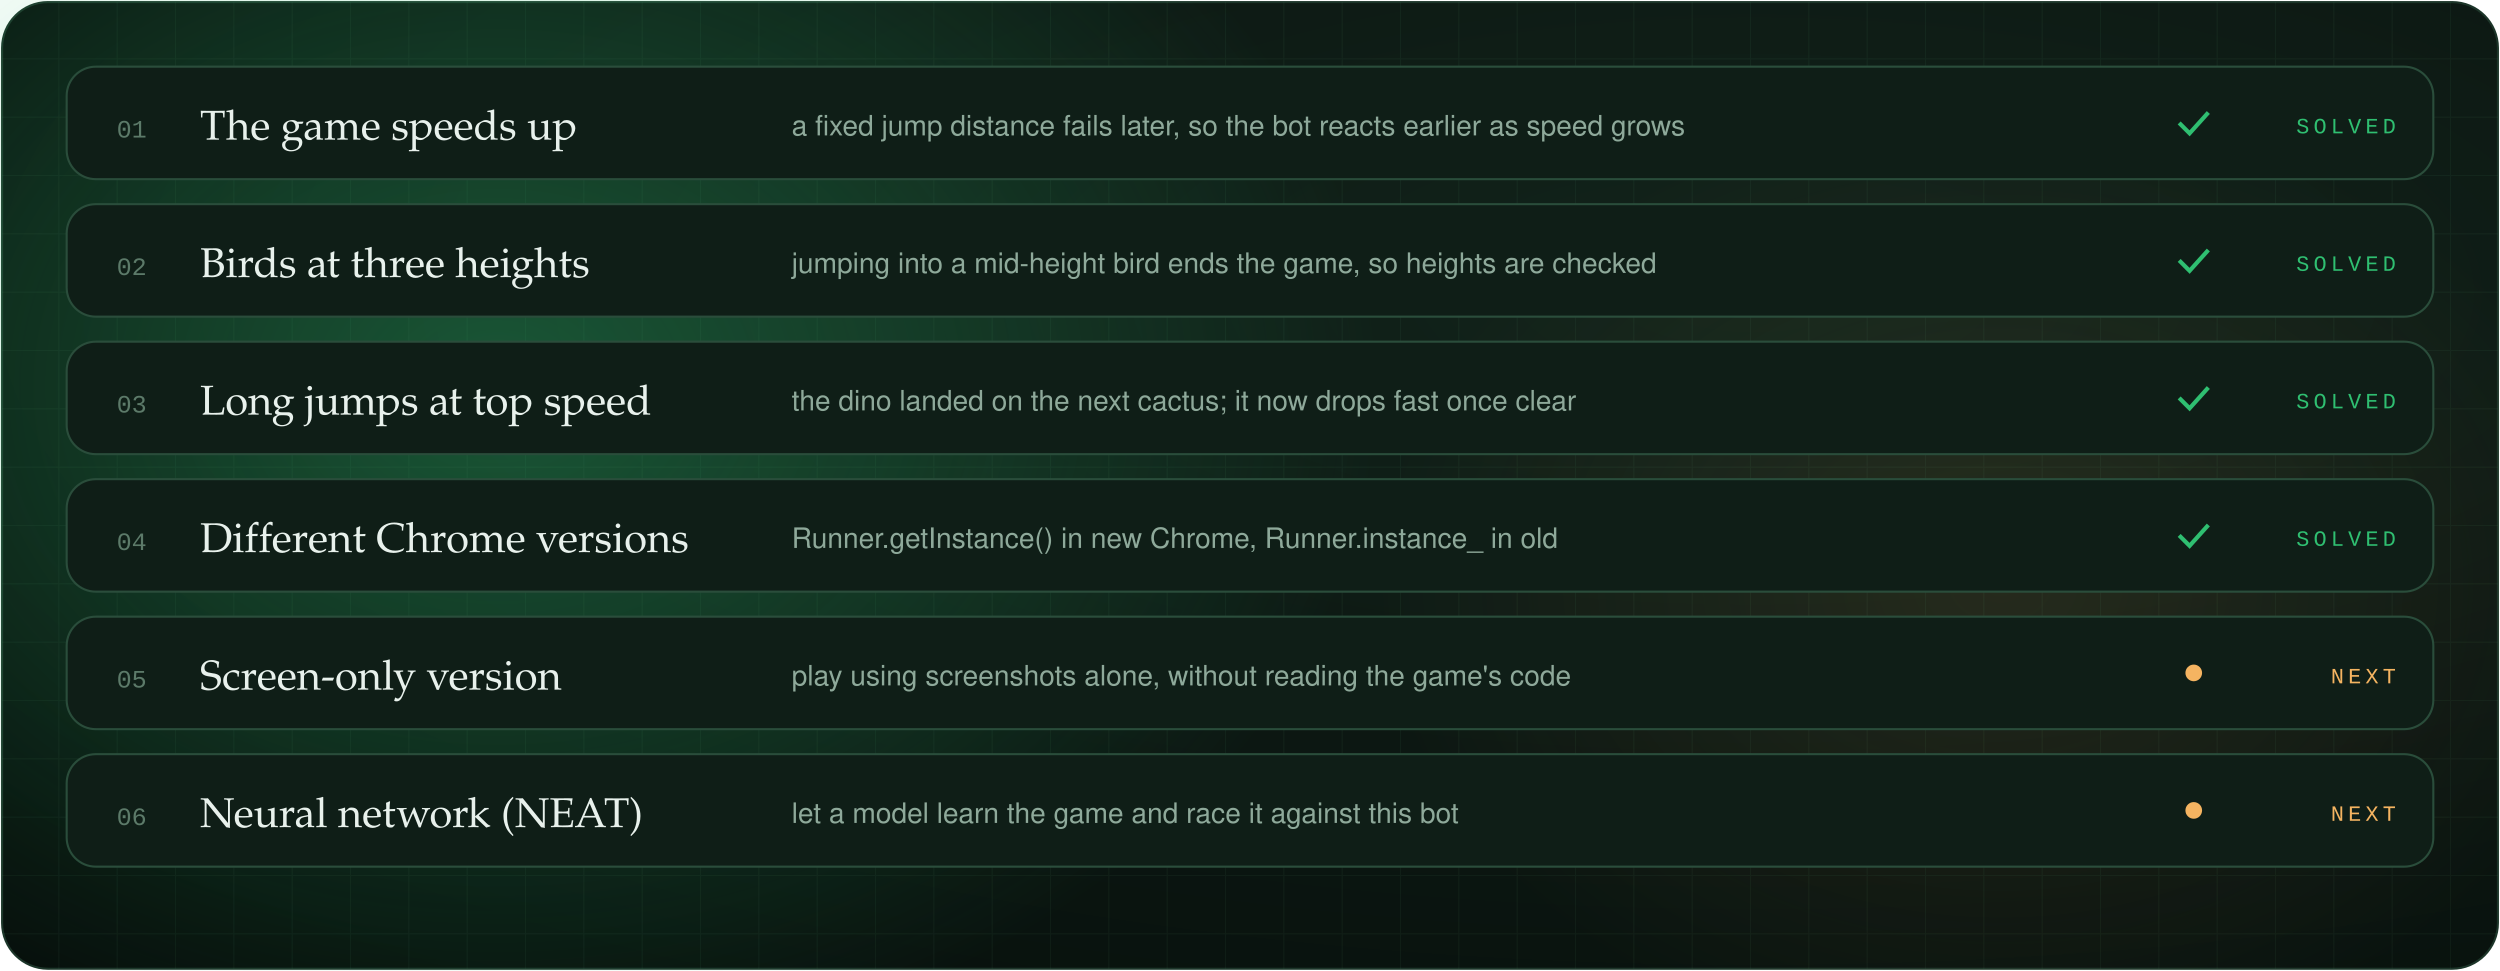
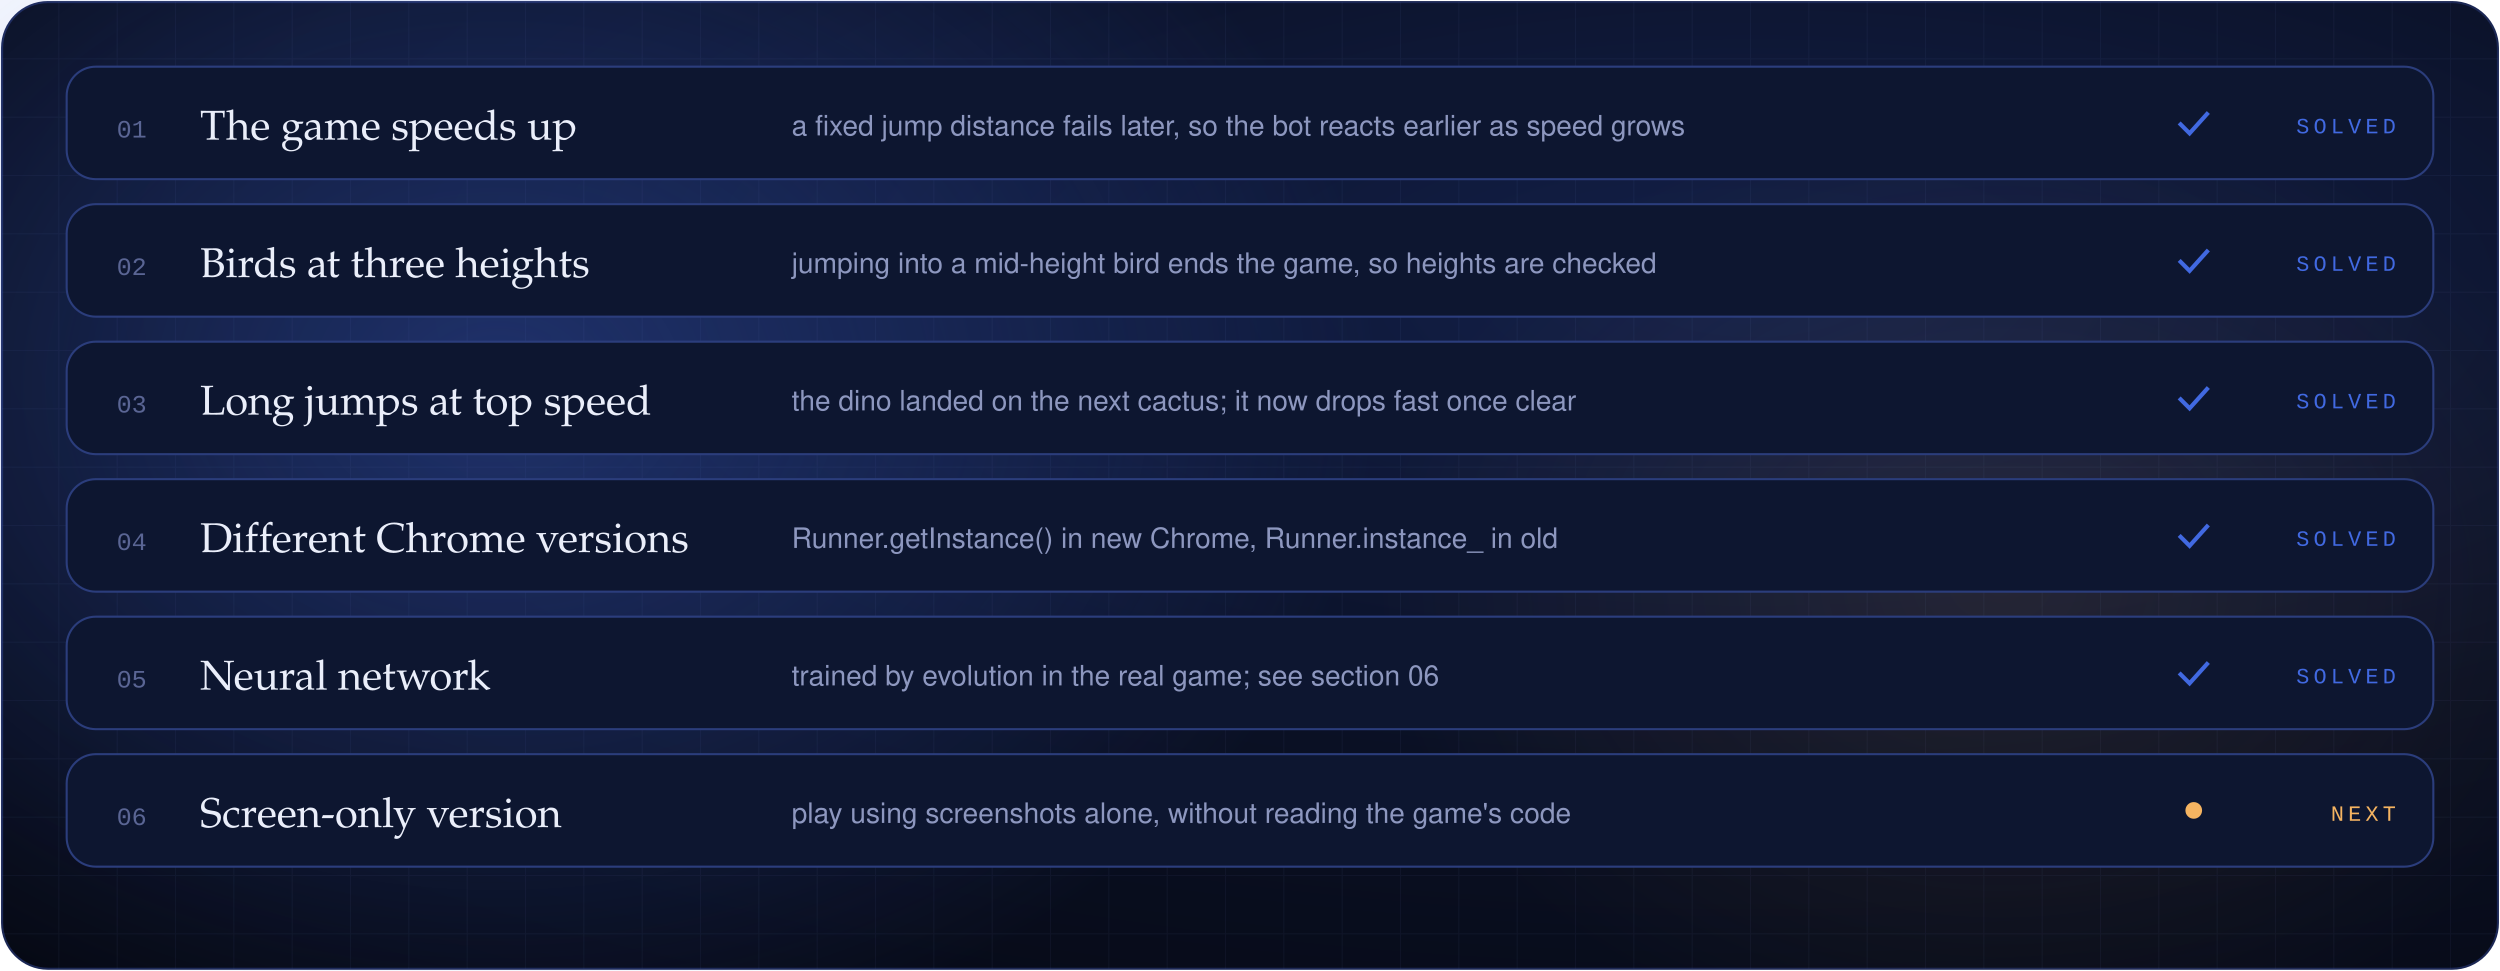
<svg xmlns="http://www.w3.org/2000/svg" viewBox="0 0 1200 466" width="1200" height="466" role="img" aria-labelledby="les-t les-d">
  <style>
.serif{font-family:'Iowan Old Style','Palatino Linotype',Palatino,Georgia,'Times New Roman',serif}
.sans{font-family:-apple-system,BlinkMacSystemFont,'Segoe UI',Helvetica,Arial,sans-serif}
.mono{font-family:ui-monospace,SFMono-Regular,Menlo,Consolas,'Liberation Mono',monospace}
.twinkle{animation:tw 4s ease-in-out infinite}
@keyframes tw{0%,100%{opacity:.15}50%{opacity:.9}}
.pulse{animation:pl 2.4s ease-in-out infinite;transform-box:fill-box;transform-origin:center}
@keyframes pl{0%,100%{opacity:.55;transform:scale(1)}50%{opacity:1;transform:scale(1.35)}}
.float{animation:fl 6s ease-in-out infinite}
@keyframes fl{0%,100%{transform:translateY(0)}50%{transform:translateY(-6px)}}
.fadein{animation:fi 1.2s ease-out both}
@keyframes fi{from{opacity:0;transform:translateY(8px)}to{opacity:1;transform:none}}
</style>
  <defs>
    <radialGradient id="les-bg" cx="70%" cy="30%" r="90%">
-       <stop offset="0" stop-color="#12241B" />
-       <stop offset=".55" stop-color="#0C1712" />
-       <stop offset="1" stop-color="#07100C" />
+       <stop offset="0" stop-color="#13204A" />
+       <stop offset=".55" stop-color="#0A1024" />
+       <stop offset="1" stop-color="#060914" />
    </radialGradient>
    <radialGradient id="les-glowA" cx="50%" cy="50%" r="50%">
-       <stop offset="0" stop-color="#2FBF71" stop-opacity=".38" />
-       <stop offset="1" stop-color="#2FBF71" stop-opacity="0" />
+       <stop offset="0" stop-color="#4169E1" stop-opacity=".38" />
+       <stop offset="1" stop-color="#4169E1" stop-opacity="0" />
    </radialGradient>
    <radialGradient id="les-glowB" cx="50%" cy="50%" r="50%">
      <stop offset="0" stop-color="#F5B461" stop-opacity=".10" />
      <stop offset="1" stop-color="#F5B461" stop-opacity="0" />
    </radialGradient>
    <linearGradient id="les-silver" x1="0" y1="0" x2="1" y2="0">
      <stop offset="0" stop-color="#FFFFFF" />
-       <stop offset=".5" stop-color="#C3D6CB" />
-       <stop offset="1" stop-color="#7FE0A8" />
+       <stop offset=".5" stop-color="#C4CCE8" />
+       <stop offset="1" stop-color="#8EA8FF" />
    </linearGradient>
    <linearGradient id="les-rule" x1="0" y1="0" x2="1" y2="0">
-       <stop offset="0" stop-color="#7FE0A8" stop-opacity="0" />
-       <stop offset=".25" stop-color="#7FE0A8" stop-opacity=".8" />
-       <stop offset="1" stop-color="#7FE0A8" stop-opacity="0" />
+       <stop offset="0" stop-color="#8EA8FF" stop-opacity="0" />
+       <stop offset=".25" stop-color="#8EA8FF" stop-opacity=".8" />
+       <stop offset="1" stop-color="#8EA8FF" stop-opacity="0" />
    </linearGradient>
    <pattern id="les-grid" width="28" height="28" patternUnits="userSpaceOnUse">
-       <path d="M28 0H0V28" fill="none" stroke="#7FE0A8" stroke-opacity=".05" />
+       <path d="M28 0H0V28" fill="none" stroke="#8EA8FF" stroke-opacity=".05" />
    </pattern>
  </defs>
-   <rect x="1" y="1" width="1198" height="464" rx="22" fill="url(#les-bg)" stroke="#1C3529" />
+   <rect x="1" y="1" width="1198" height="464" rx="22" fill="url(#les-bg)" stroke="#1B2754" />
  <rect x="1" y="1" width="1198" height="464" rx="22" fill="url(#les-grid)" />
  <ellipse cx="240" cy="186" rx="420" ry="326" fill="url(#les-glowA)" />
  <ellipse cx="960" cy="280" rx="300" ry="233" fill="url(#les-glowB)" />
-   <rect x="32" y="32" width="1136" height="54" rx="14" fill="#0F1E17" stroke="#2A4D3B" />
-   <text x="56" y="66" class="mono" font-size="12" fill="#5C7A69" text-anchor="start">01</text>
-   <text x="96" y="67" class="serif" font-size="20" fill="#E8F1EC" text-anchor="start">The game speeds up</text>
-   <text x="380" y="65" class="sans" font-size="13.5" fill="#8EA99A" text-anchor="start">a fixed jump distance fails later, so the bot reacts earlier as speed grows</text>
-   <path d="M1046 59l5 5 9-10" fill="none" stroke="#2FBF71" stroke-width="2" />
-   <text x="1150" y="64" class="mono" font-size="10.5" fill="#2FBF71" text-anchor="end" letter-spacing="2">SOLVED</text>
-   <rect x="32" y="98" width="1136" height="54" rx="14" fill="#0F1E17" stroke="#2A4D3B" />
-   <text x="56" y="132" class="mono" font-size="12" fill="#5C7A69" text-anchor="start">02</text>
-   <text x="96" y="133" class="serif" font-size="20" fill="#E8F1EC" text-anchor="start">Birds at three heights</text>
-   <text x="380" y="131" class="sans" font-size="13.5" fill="#8EA99A" text-anchor="start">jumping into a mid-height bird ends the game, so heights are checked</text>
-   <path d="M1046 125l5 5 9-10" fill="none" stroke="#2FBF71" stroke-width="2" />
-   <text x="1150" y="130" class="mono" font-size="10.5" fill="#2FBF71" text-anchor="end" letter-spacing="2">SOLVED</text>
-   <rect x="32" y="164" width="1136" height="54" rx="14" fill="#0F1E17" stroke="#2A4D3B" />
-   <text x="56" y="198" class="mono" font-size="12" fill="#5C7A69" text-anchor="start">03</text>
-   <text x="96" y="199" class="serif" font-size="20" fill="#E8F1EC" text-anchor="start">Long jumps at top speed</text>
-   <text x="380" y="197" class="sans" font-size="13.5" fill="#8EA99A" text-anchor="start">the dino landed on the next cactus; it now drops fast once clear</text>
-   <path d="M1046 191l5 5 9-10" fill="none" stroke="#2FBF71" stroke-width="2" />
-   <text x="1150" y="196" class="mono" font-size="10.5" fill="#2FBF71" text-anchor="end" letter-spacing="2">SOLVED</text>
-   <rect x="32" y="230" width="1136" height="54" rx="14" fill="#0F1E17" stroke="#2A4D3B" />
-   <text x="56" y="264" class="mono" font-size="12" fill="#5C7A69" text-anchor="start">04</text>
-   <text x="96" y="265" class="serif" font-size="20" fill="#E8F1EC" text-anchor="start">Different Chrome versions</text>
-   <text x="380" y="263" class="sans" font-size="13.5" fill="#8EA99A" text-anchor="start">Runner.getInstance() in new Chrome, Runner.instance_ in old</text>
-   <path d="M1046 257l5 5 9-10" fill="none" stroke="#2FBF71" stroke-width="2" />
-   <text x="1150" y="262" class="mono" font-size="10.5" fill="#2FBF71" text-anchor="end" letter-spacing="2">SOLVED</text>
-   <rect x="32" y="296" width="1136" height="54" rx="14" fill="#0F1E17" stroke="#2A4D3B" />
-   <text x="56" y="330" class="mono" font-size="12" fill="#5C7A69" text-anchor="start">05</text>
-   <text x="96" y="331" class="serif" font-size="20" fill="#E8F1EC" text-anchor="start">Screen-only version</text>
-   <text x="380" y="329" class="sans" font-size="13.5" fill="#8EA99A" text-anchor="start">play using screenshots alone, without reading the game's code</text>
-   <circle class="pulse" cx="1053" cy="323" r="4" fill="#F5B461" />
-   <text x="1150" y="328" class="mono" font-size="10.5" fill="#F5B461" text-anchor="end" letter-spacing="2">NEXT</text>
-   <rect x="32" y="362" width="1136" height="54" rx="14" fill="#0F1E17" stroke="#2A4D3B" />
-   <text x="56" y="396" class="mono" font-size="12" fill="#5C7A69" text-anchor="start">06</text>
-   <text x="96" y="397" class="serif" font-size="20" fill="#E8F1EC" text-anchor="start">Neural network (NEAT)</text>
-   <text x="380" y="395" class="sans" font-size="13.5" fill="#8EA99A" text-anchor="start">let a model learn the game and race it against this bot</text>
+   <rect x="32" y="32" width="1136" height="54" rx="14" fill="#0D1630" stroke="#2B3D7C" />
+   <text x="56" y="66" class="mono" font-size="12" fill="#5A6594" text-anchor="start">01</text>
+   <text x="96" y="67" class="serif" font-size="20" fill="#EAEEFA" text-anchor="start">The game speeds up</text>
+   <text x="380" y="65" class="sans" font-size="13.5" fill="#8D97BF" text-anchor="start">a fixed jump distance fails later, so the bot reacts earlier as speed grows</text>
+   <path d="M1046 59l5 5 9-10" fill="none" stroke="#4169E1" stroke-width="2" />
+   <text x="1150" y="64" class="mono" font-size="10.5" fill="#4169E1" text-anchor="end" letter-spacing="2">SOLVED</text>
+   <rect x="32" y="98" width="1136" height="54" rx="14" fill="#0D1630" stroke="#2B3D7C" />
+   <text x="56" y="132" class="mono" font-size="12" fill="#5A6594" text-anchor="start">02</text>
+   <text x="96" y="133" class="serif" font-size="20" fill="#EAEEFA" text-anchor="start">Birds at three heights</text>
+   <text x="380" y="131" class="sans" font-size="13.5" fill="#8D97BF" text-anchor="start">jumping into a mid-height bird ends the game, so heights are checked</text>
+   <path d="M1046 125l5 5 9-10" fill="none" stroke="#4169E1" stroke-width="2" />
+   <text x="1150" y="130" class="mono" font-size="10.5" fill="#4169E1" text-anchor="end" letter-spacing="2">SOLVED</text>
+   <rect x="32" y="164" width="1136" height="54" rx="14" fill="#0D1630" stroke="#2B3D7C" />
+   <text x="56" y="198" class="mono" font-size="12" fill="#5A6594" text-anchor="start">03</text>
+   <text x="96" y="199" class="serif" font-size="20" fill="#EAEEFA" text-anchor="start">Long jumps at top speed</text>
+   <text x="380" y="197" class="sans" font-size="13.5" fill="#8D97BF" text-anchor="start">the dino landed on the next cactus; it now drops fast once clear</text>
+   <path d="M1046 191l5 5 9-10" fill="none" stroke="#4169E1" stroke-width="2" />
+   <text x="1150" y="196" class="mono" font-size="10.5" fill="#4169E1" text-anchor="end" letter-spacing="2">SOLVED</text>
+   <rect x="32" y="230" width="1136" height="54" rx="14" fill="#0D1630" stroke="#2B3D7C" />
+   <text x="56" y="264" class="mono" font-size="12" fill="#5A6594" text-anchor="start">04</text>
+   <text x="96" y="265" class="serif" font-size="20" fill="#EAEEFA" text-anchor="start">Different Chrome versions</text>
+   <text x="380" y="263" class="sans" font-size="13.5" fill="#8D97BF" text-anchor="start">Runner.getInstance() in new Chrome, Runner.instance_ in old</text>
+   <path d="M1046 257l5 5 9-10" fill="none" stroke="#4169E1" stroke-width="2" />
+   <text x="1150" y="262" class="mono" font-size="10.5" fill="#4169E1" text-anchor="end" letter-spacing="2">SOLVED</text>
+   <rect x="32" y="296" width="1136" height="54" rx="14" fill="#0D1630" stroke="#2B3D7C" />
+   <text x="56" y="330" class="mono" font-size="12" fill="#5A6594" text-anchor="start">05</text>
+   <text x="96" y="331" class="serif" font-size="20" fill="#EAEEFA" text-anchor="start">Neural network</text>
+   <text x="380" y="329" class="sans" font-size="13.5" fill="#8D97BF" text-anchor="start">trained by evolution in the real game; see section 06</text>
+   <path d="M1046 323l5 5 9-10" fill="none" stroke="#4169E1" stroke-width="2" />
+   <text x="1150" y="328" class="mono" font-size="10.5" fill="#4169E1" text-anchor="end" letter-spacing="2">SOLVED</text>
+   <rect x="32" y="362" width="1136" height="54" rx="14" fill="#0D1630" stroke="#2B3D7C" />
+   <text x="56" y="396" class="mono" font-size="12" fill="#5A6594" text-anchor="start">06</text>
+   <text x="96" y="397" class="serif" font-size="20" fill="#EAEEFA" text-anchor="start">Screen-only version</text>
+   <text x="380" y="395" class="sans" font-size="13.5" fill="#8D97BF" text-anchor="start">play using screenshots alone, without reading the game's code</text>
  <circle class="pulse" cx="1053" cy="389" r="4" fill="#F5B461" />
  <text x="1150" y="394" class="mono" font-size="10.5" fill="#F5B461" text-anchor="end" letter-spacing="2">NEXT</text>
</svg>
